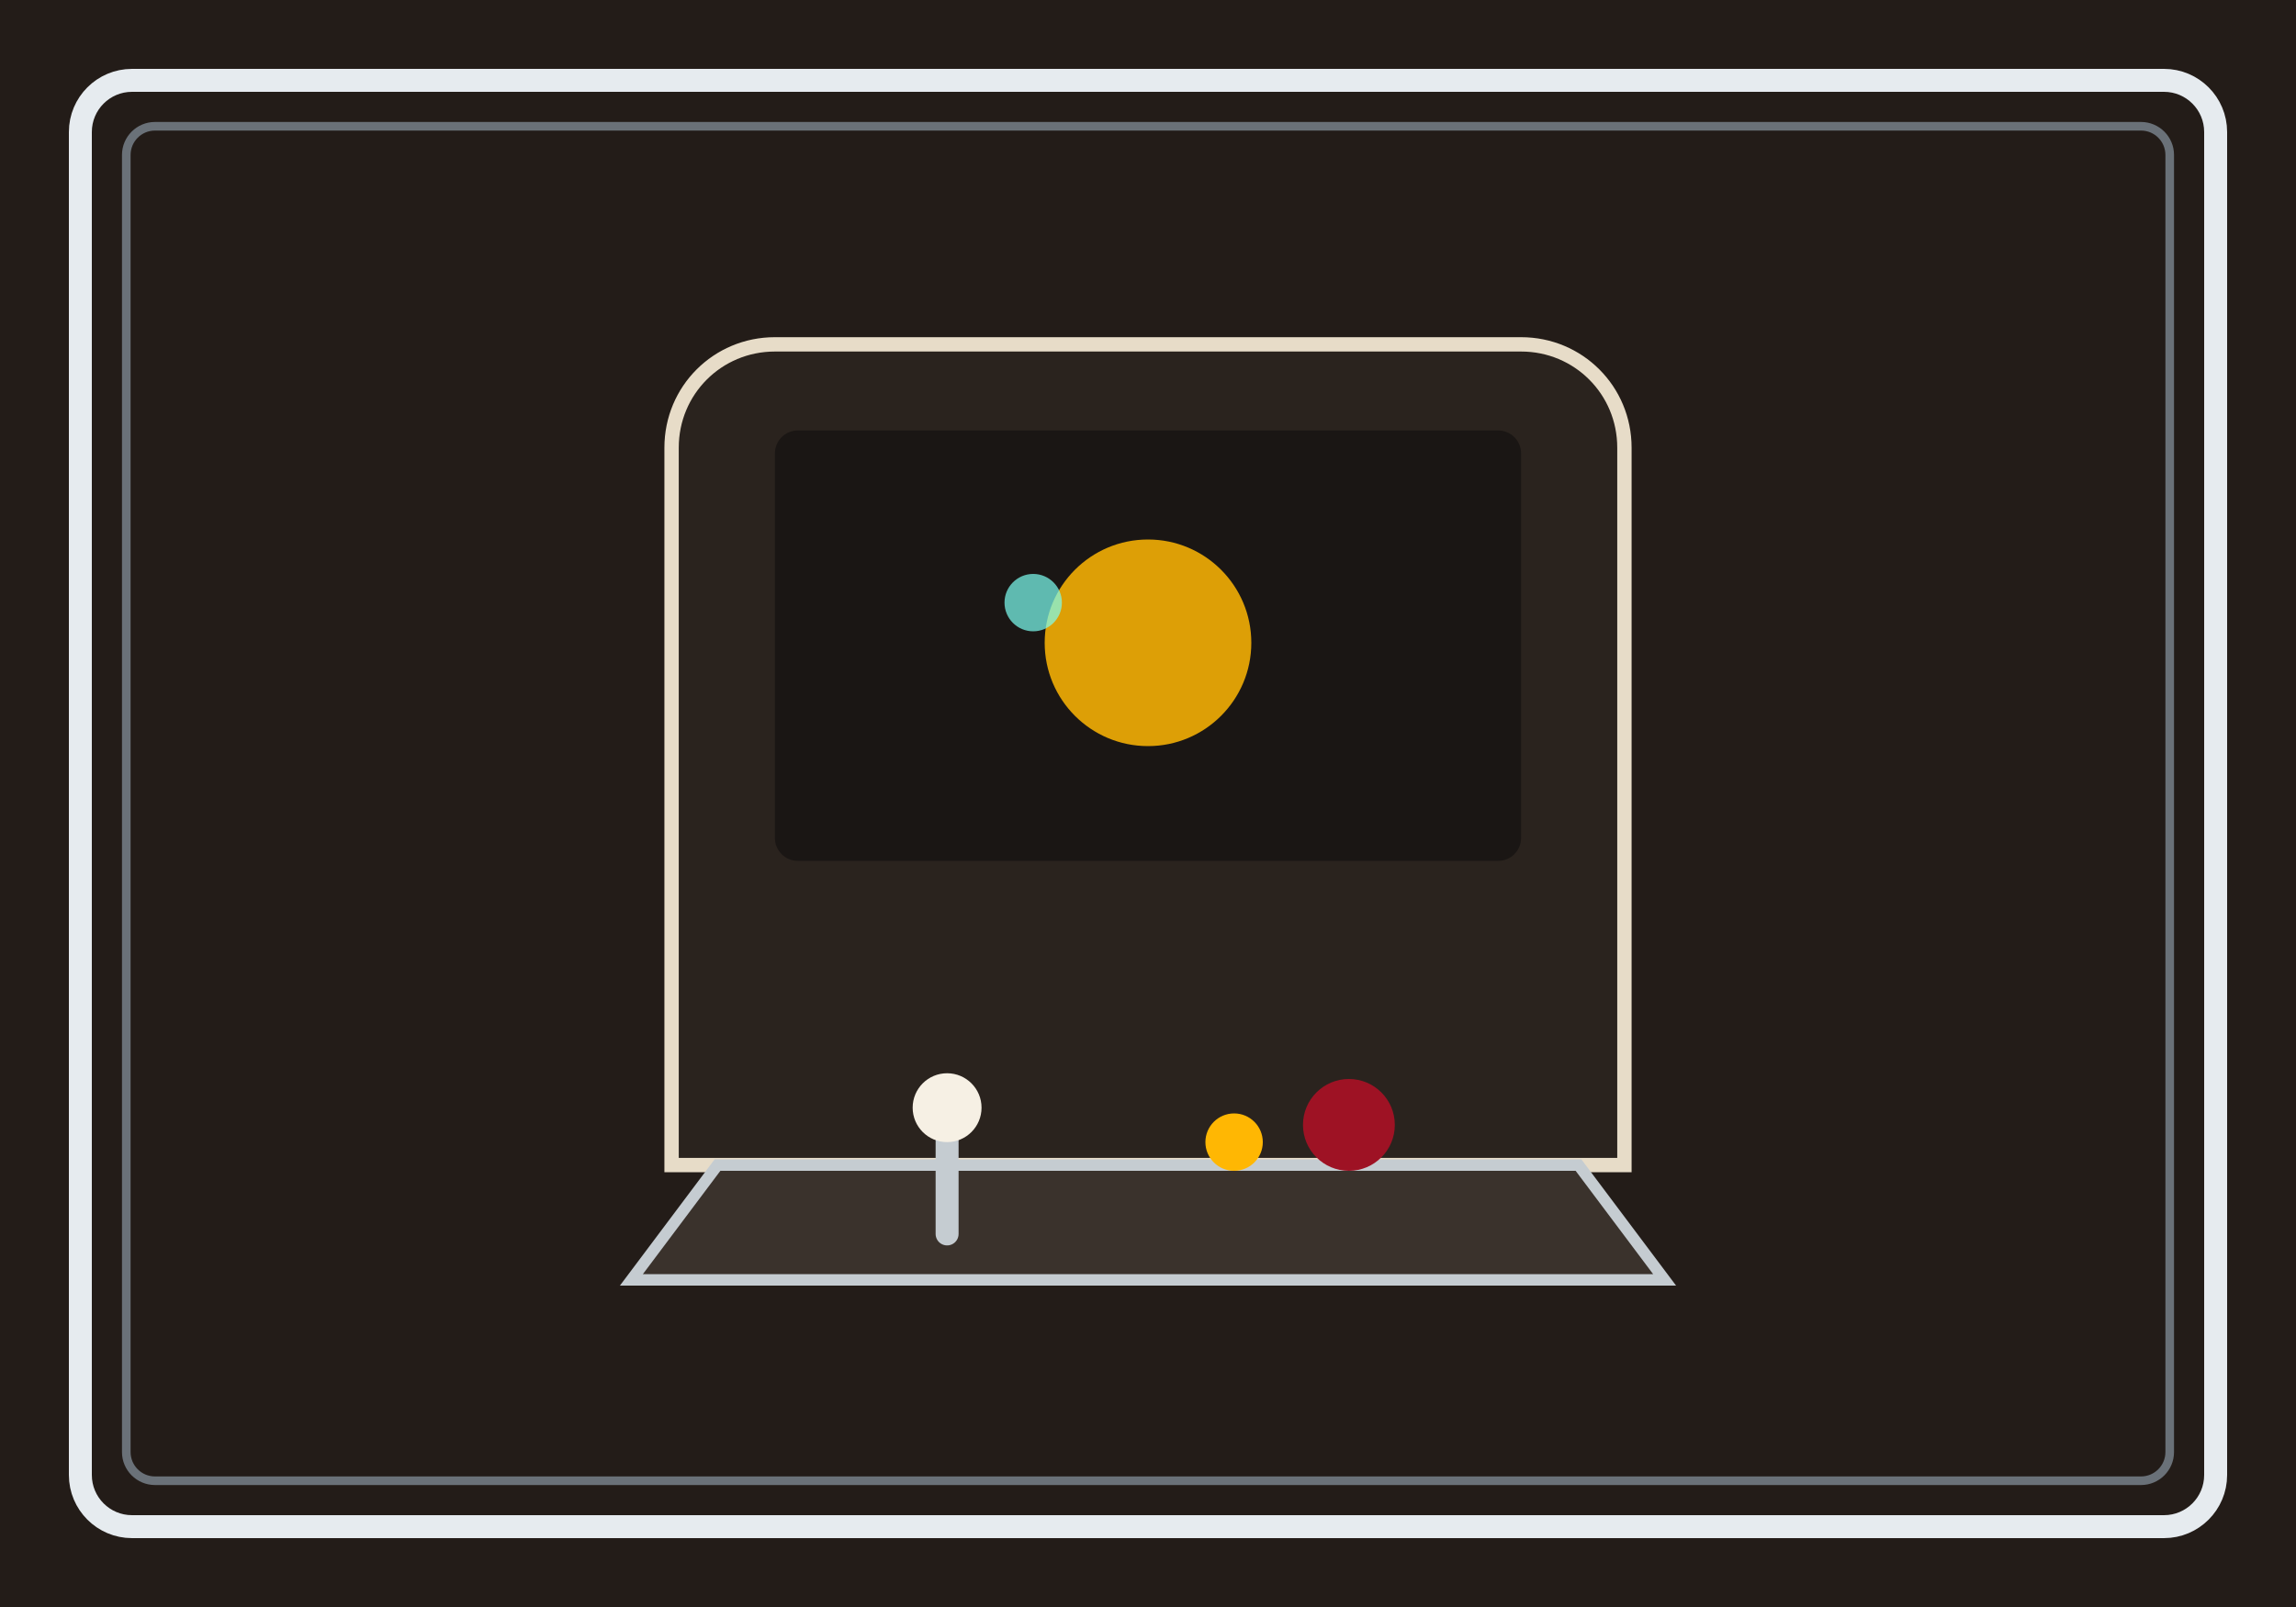
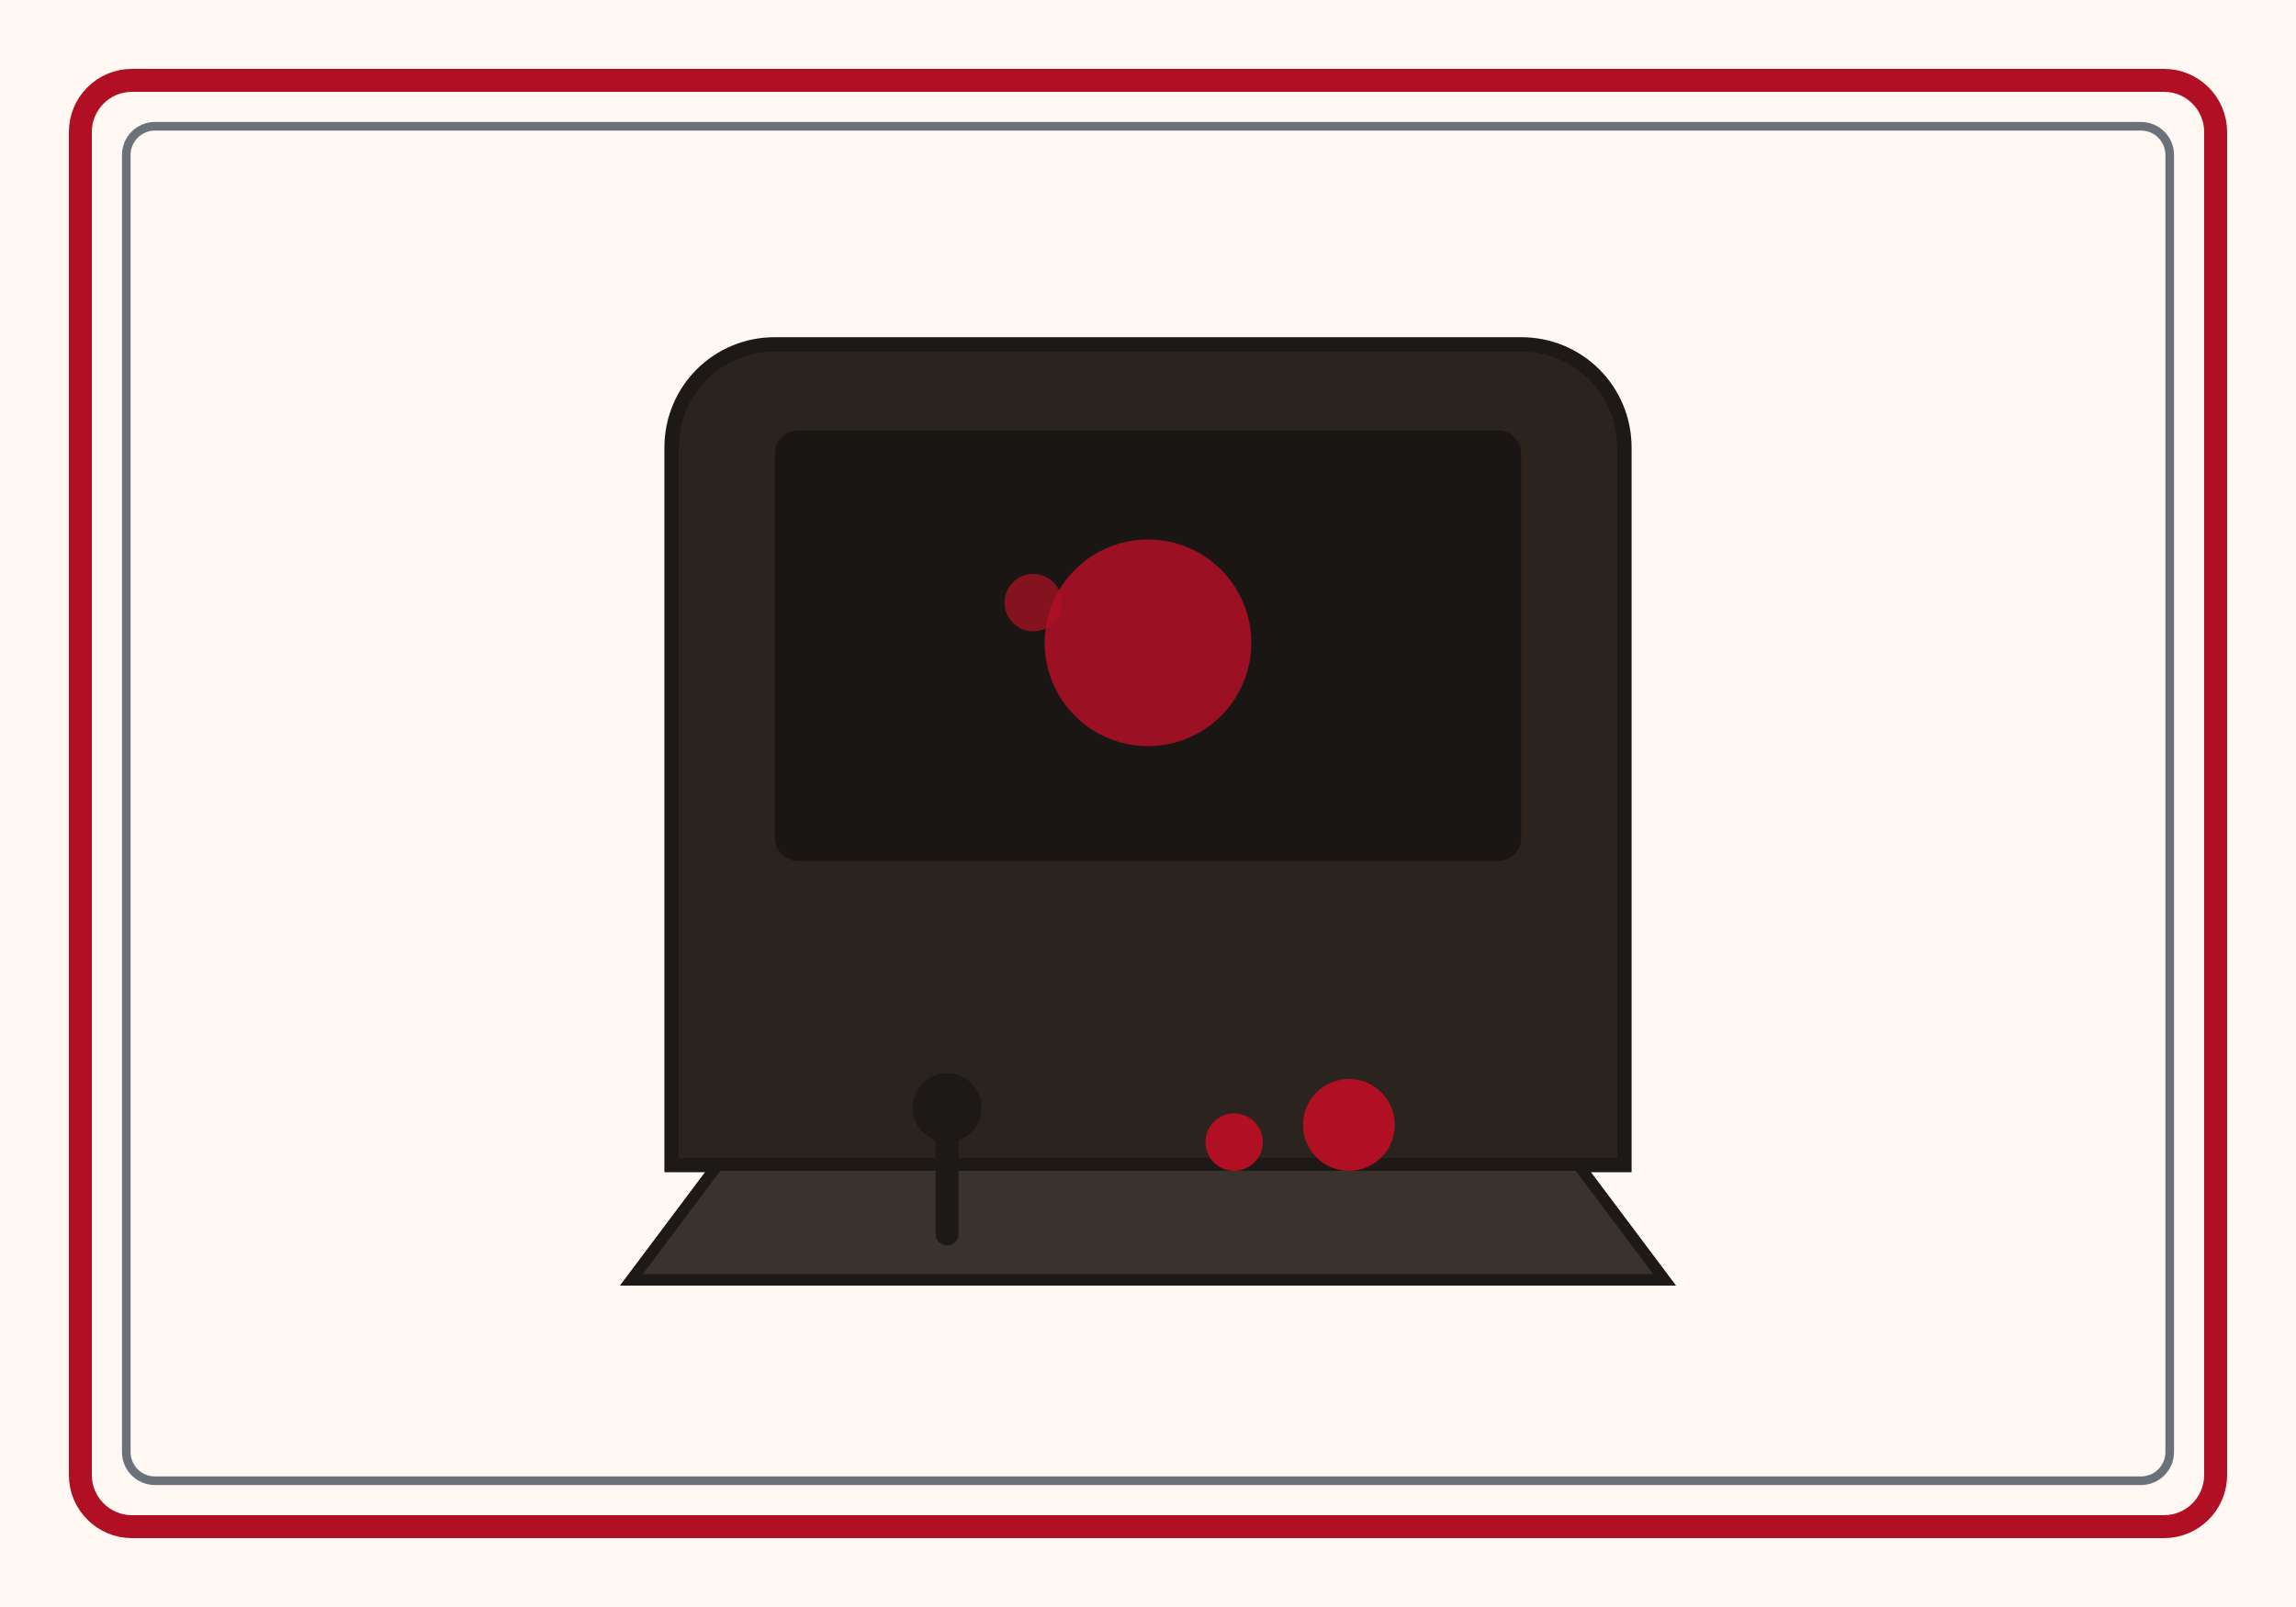
<svg xmlns="http://www.w3.org/2000/svg" viewBox="0 0 800 560" fill="none">
-   <rect width="800" height="560" fill="#231C18" />
-   <rect x="28" y="28" width="744" height="504" rx="18" stroke="#E6EBEF" stroke-width="8" />
+   <rect width="800" height="560" fill="#FFF8F3" />
+   <rect x="28" y="28" width="744" height="504" rx="18" stroke="#B10F24" stroke-width="8" />
  <rect x="44" y="44" width="712" height="472" rx="10" stroke="#6A7178" stroke-width="3" />
-   <path d="M270 120h260c20 0 36 16 36 36v250H234V156c0-20 16-36 36-36z" fill="#2A231E" stroke="#E7DCC8" stroke-width="5" />
+   <path d="M270 120h260c20 0 36 16 36 36v250H234V156c0-20 16-36 36-36z" fill="#2A231E" stroke="#1C1917" stroke-width="5" />
  <rect x="270" y="150" width="260" height="150" rx="8" fill="#1A1614" />
-   <circle cx="400" cy="224" r="36" fill="#FFB703" opacity=".85" />
-   <circle cx="360" cy="210" r="10" fill="#7CFFF2" opacity=".7" />
-   <path d="M250 406h300l30 40H220l30-40z" fill="#3A322C" stroke="#C5CCD1" stroke-width="4" />
-   <circle cx="470" cy="392" r="16" fill="#9E1224" />
-   <circle cx="430" cy="398" r="10" fill="#FFB703" />
-   <path d="M330 430v-36" stroke="#C5CCD1" stroke-width="8" stroke-linecap="round" />
-   <circle cx="330" cy="386" r="12" fill="#F6F0E4" />
+   <circle cx="400" cy="224" r="36" fill="#B10F24" opacity=".85" />
+   <circle cx="360" cy="210" r="10" fill="#B10F24" opacity=".7" />
+   <path d="M250 406h300l30 40H220l30-40z" fill="#3A322C" stroke="#1C1917" stroke-width="4" />
+   <circle cx="470" cy="392" r="16" fill="#B10F24" />
+   <circle cx="430" cy="398" r="10" fill="#B10F24" />
+   <path d="M330 430v-36" stroke="#1C1917" stroke-width="8" stroke-linecap="round" />
+   <circle cx="330" cy="386" r="12" fill="#1C1917" />
</svg>
